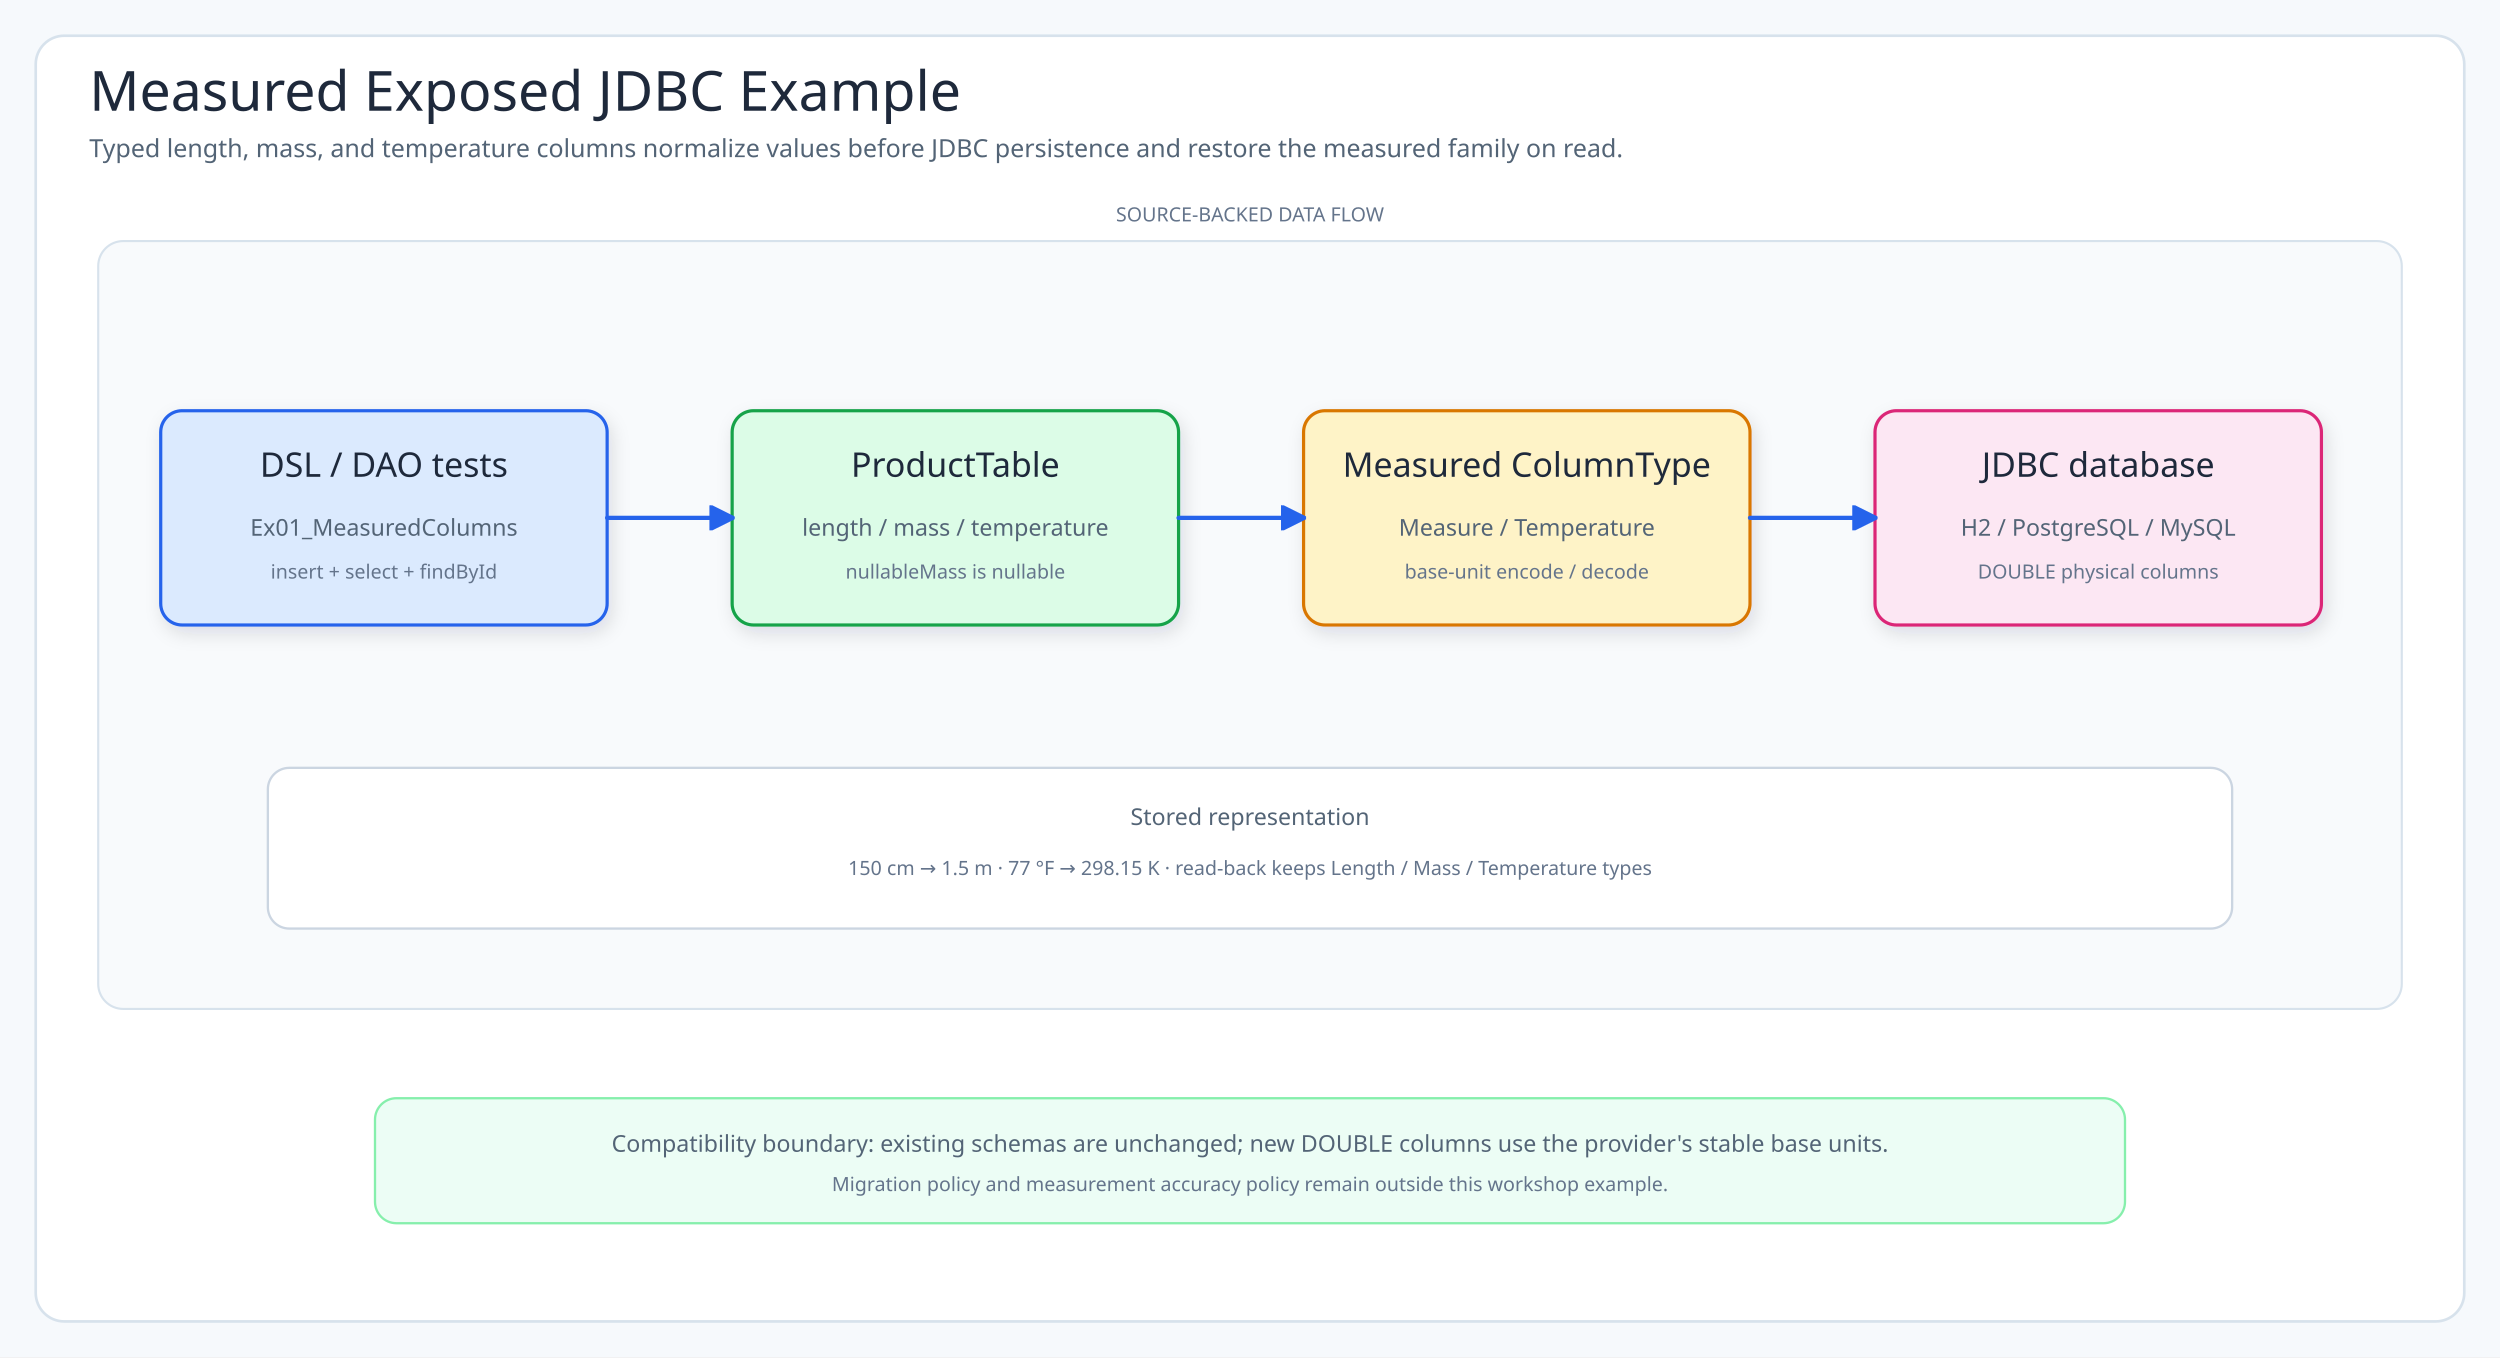
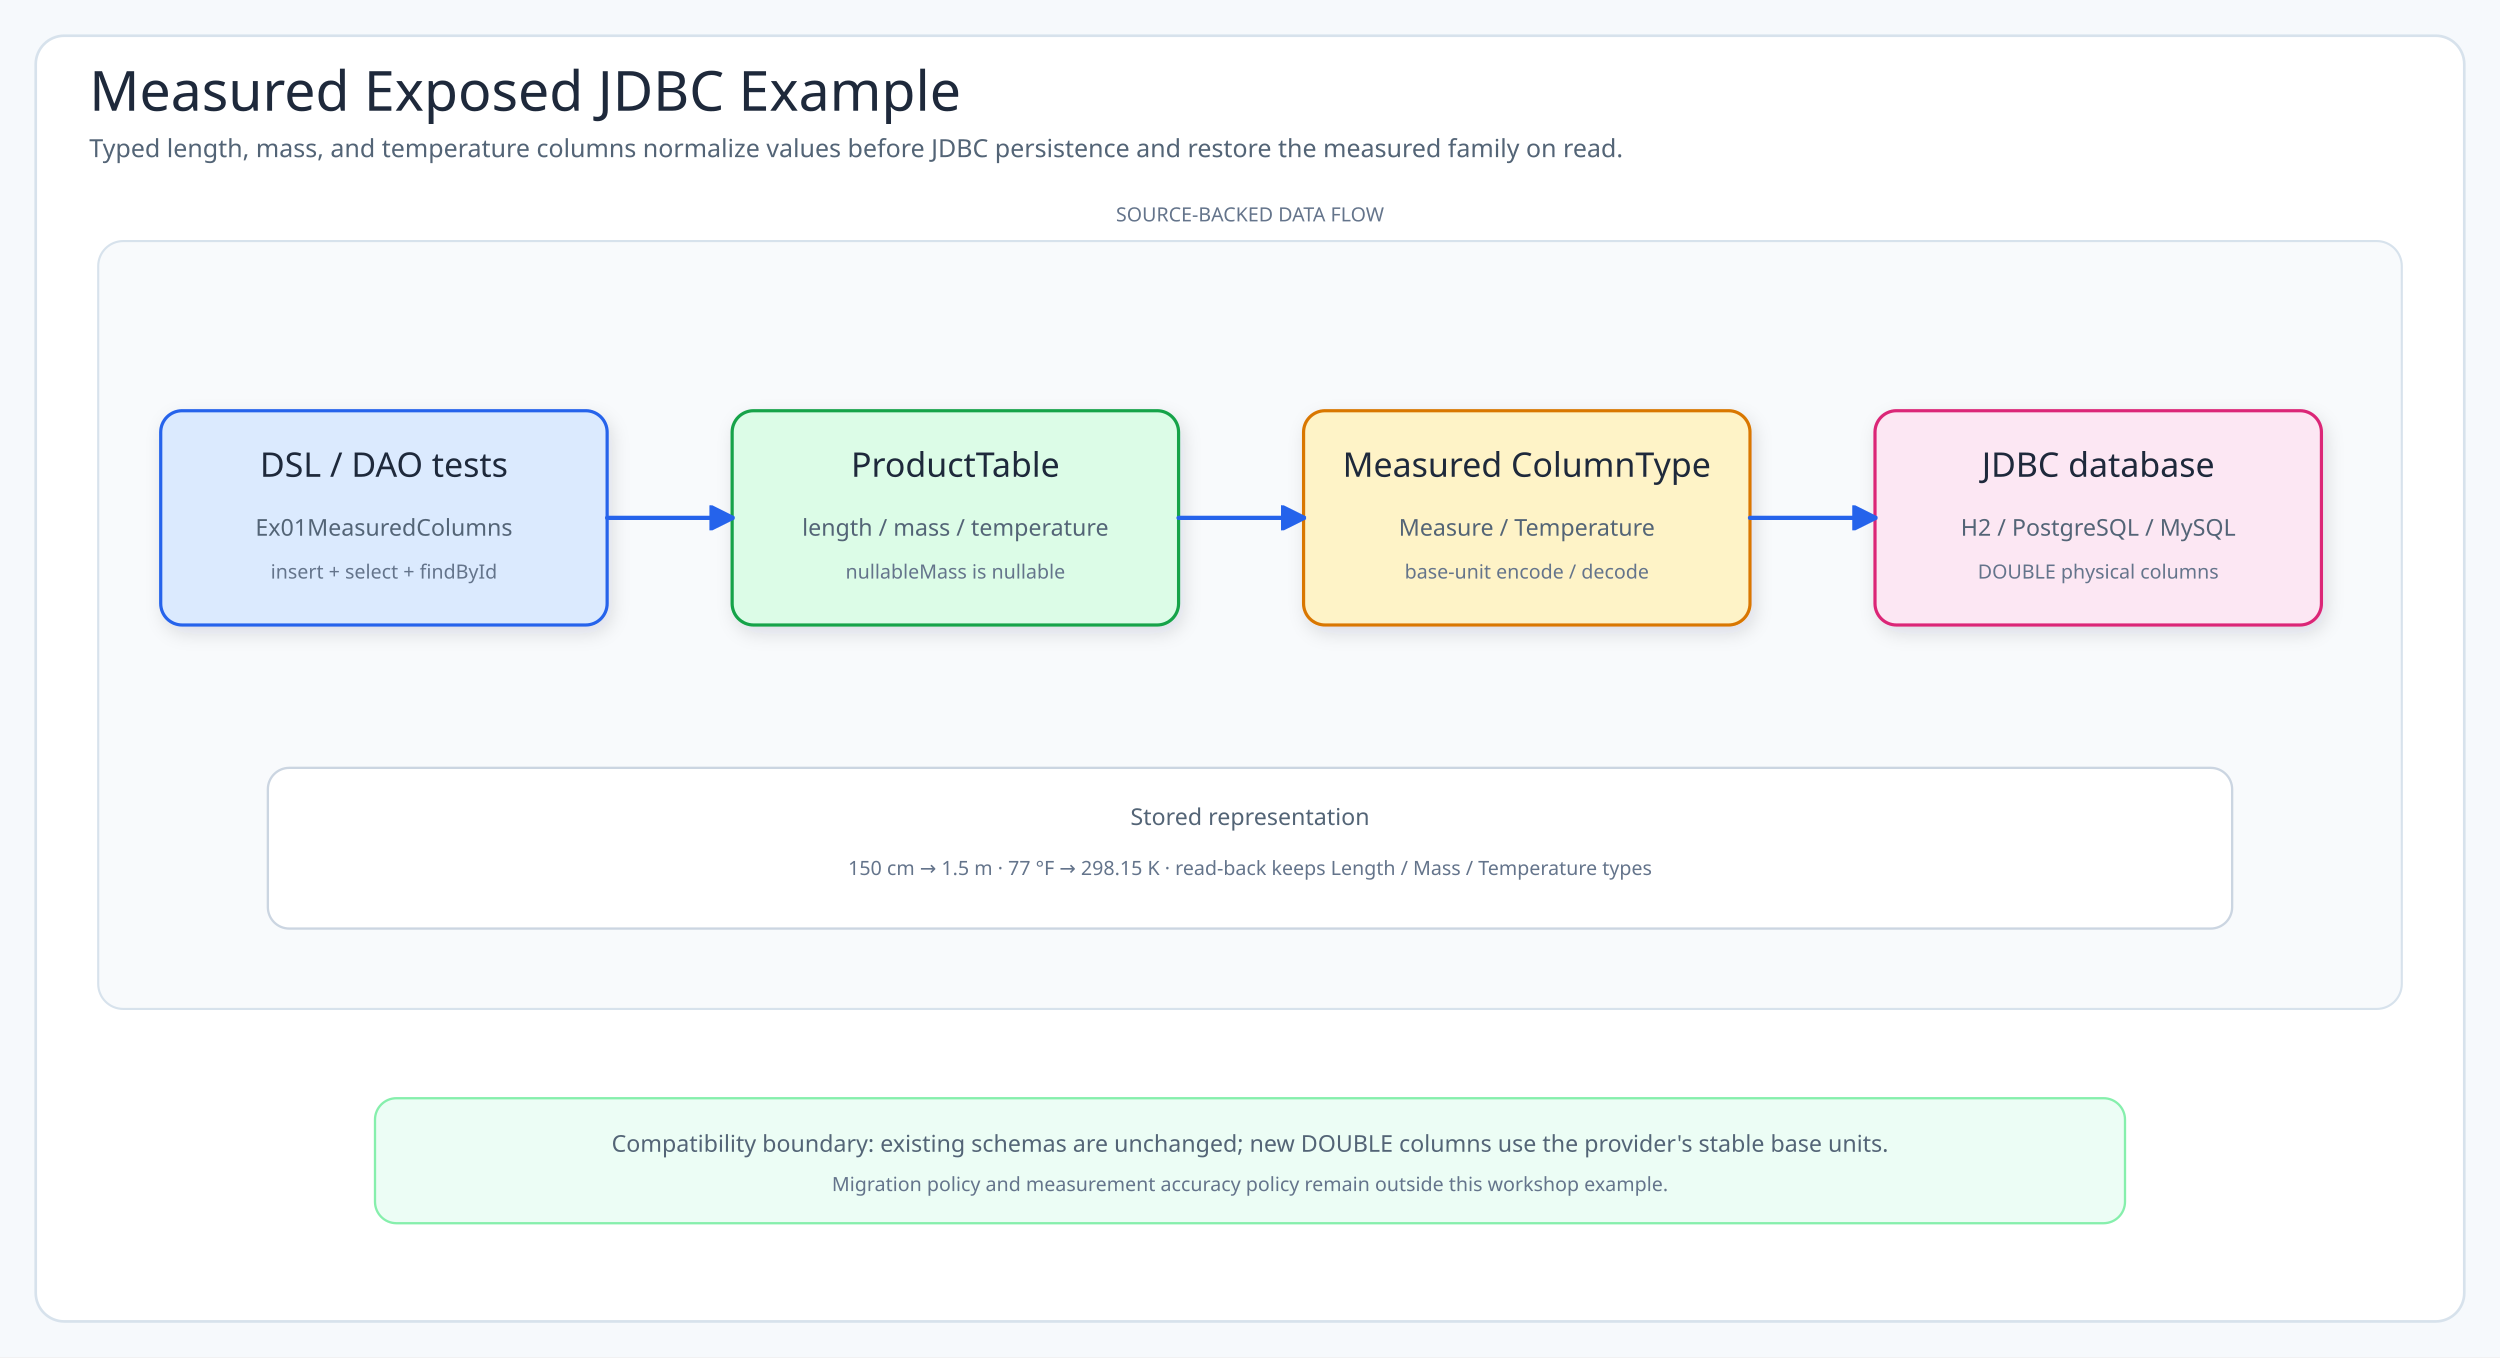
<svg xmlns="http://www.w3.org/2000/svg" viewBox="0 0 1400 760" width="1400" height="760" role="img" aria-label="Measured Exposed JDBC example architecture">
  <defs>
    <marker id="arrowBlue" markerUnits="userSpaceOnUse" markerWidth="14" markerHeight="14" viewBox="0 0 10 10" refX="9" refY="5" orient="auto" data-role="primary" data-tip-direction="positive-x">
      <path d="M 0 0 L 10 5 L 0 10 Z" fill="#2563eb" stroke="#2563eb" stroke-dasharray="none" style="stroke-dasharray:none!important" />
    </marker>
    <style>
      .canvas{fill:#f6f9fc}.frame{fill:#fff;stroke:#d7e2ec;stroke-width:1.5}.title{font-family:"Architects Daughter";font-size:31px;fill:#1e293b}.subtitle,.detail{font-family:"Comic Mono";fill:#536476}.subtitle{font-size:14px}.detail{font-size:13px}.label{font-family:"Architects Daughter";font-size:19px;fill:#1e293b}.small{font-family:"Comic Mono";font-size:11px;fill:#64748b}.panel{fill:#f8fafc;stroke:#d7e2ec;stroke-width:1.2}.card{stroke-width:1.8;filter:url(#shadow)}.flow{fill:none;stroke:#2563eb;stroke-width:2.4;stroke-linecap:round;stroke-linejoin:round;marker-end:url(#arrowBlue)}
    </style>
    <filter id="shadow" x="-10%" y="-10%" width="120%" height="130%">
      <feDropShadow dx="2" dy="4" stdDeviation="5" flood-color="#1f2937" flood-opacity="0.12" />
    </filter>
  </defs>
  <rect width="1400" height="760" class="canvas" />
  <rect x="20" y="20" width="1360" height="720" rx="16" class="frame" />
  <text x="50" y="62" class="title">Measured Exposed JDBC Example</text>
  <text x="50" y="88" class="subtitle">Typed length, mass, and temperature columns normalize values before JDBC persistence and restore the measured family on read.</text>
  <rect x="55" y="135" width="1290" height="430" rx="14" class="panel" />
  <text x="700" y="124" class="small" text-anchor="middle">SOURCE-BACKED DATA FLOW</text>
  <rect x="90" y="230" width="250" height="120" rx="12" fill="#dbeafe" stroke="#2563eb" class="card" />
  <text x="215" y="267" class="label" text-anchor="middle">DSL / DAO tests</text>
-   <text x="215" y="300" class="detail" text-anchor="middle">Ex01_MeasuredColumns</text>
+   <text x="215" y="300" class="detail" text-anchor="middle">Ex01MeasuredColumns</text>
  <text x="215" y="324" class="small" text-anchor="middle">insert + select + findById</text>
  <rect x="410" y="230" width="250" height="120" rx="12" fill="#dcfce7" stroke="#16a34a" class="card" />
  <text x="535" y="267" class="label" text-anchor="middle">ProductTable</text>
  <text x="535" y="300" class="detail" text-anchor="middle">length / mass / temperature</text>
  <text x="535" y="324" class="small" text-anchor="middle">nullableMass is nullable</text>
  <rect x="730" y="230" width="250" height="120" rx="12" fill="#fef3c7" stroke="#d97706" class="card" />
  <text x="855" y="267" class="label" text-anchor="middle">Measured ColumnType</text>
  <text x="855" y="300" class="detail" text-anchor="middle">Measure / Temperature</text>
  <text x="855" y="324" class="small" text-anchor="middle">base-unit encode / decode</text>
  <rect x="1050" y="230" width="250" height="120" rx="12" fill="#fce7f3" stroke="#db2777" class="card" />
  <text x="1175" y="267" class="label" text-anchor="middle">JDBC database</text>
  <text x="1175" y="300" class="detail" text-anchor="middle">H2 / PostgreSQL / MySQL</text>
  <text x="1175" y="324" class="small" text-anchor="middle">DOUBLE physical columns</text>
  <path data-connector="tests-to-table" data-source="tests" data-target="table" d="M340,290 L410,290" class="flow" />
  <path data-connector="table-to-column-type" data-source="table" data-target="column-type" d="M660,290 L730,290" class="flow" />
  <path data-connector="column-type-to-jdbc" data-source="column-type" data-target="jdbc" d="M980,290 L1050,290" class="flow" />
  <rect x="150" y="430" width="1100" height="90" rx="12" fill="#ffffff" stroke="#cbd5e1" stroke-width="1.3" />
  <text x="700" y="462" class="detail" text-anchor="middle">Stored representation</text>
  <text x="700" y="490" class="small" text-anchor="middle">150 cm → 1.5 m · 77 °F → 298.15 K · read-back keeps Length / Mass / Temperature types</text>
  <rect x="210" y="615" width="980" height="70" rx="12" fill="#ecfdf5" stroke="#86efac" stroke-width="1.3" />
  <text x="700" y="645" class="detail" text-anchor="middle">Compatibility boundary: existing schemas are unchanged; new DOUBLE columns use the provider's stable base units.</text>
  <text x="700" y="667" class="small" text-anchor="middle">Migration policy and measurement accuracy policy remain outside this workshop example.</text>
</svg>
